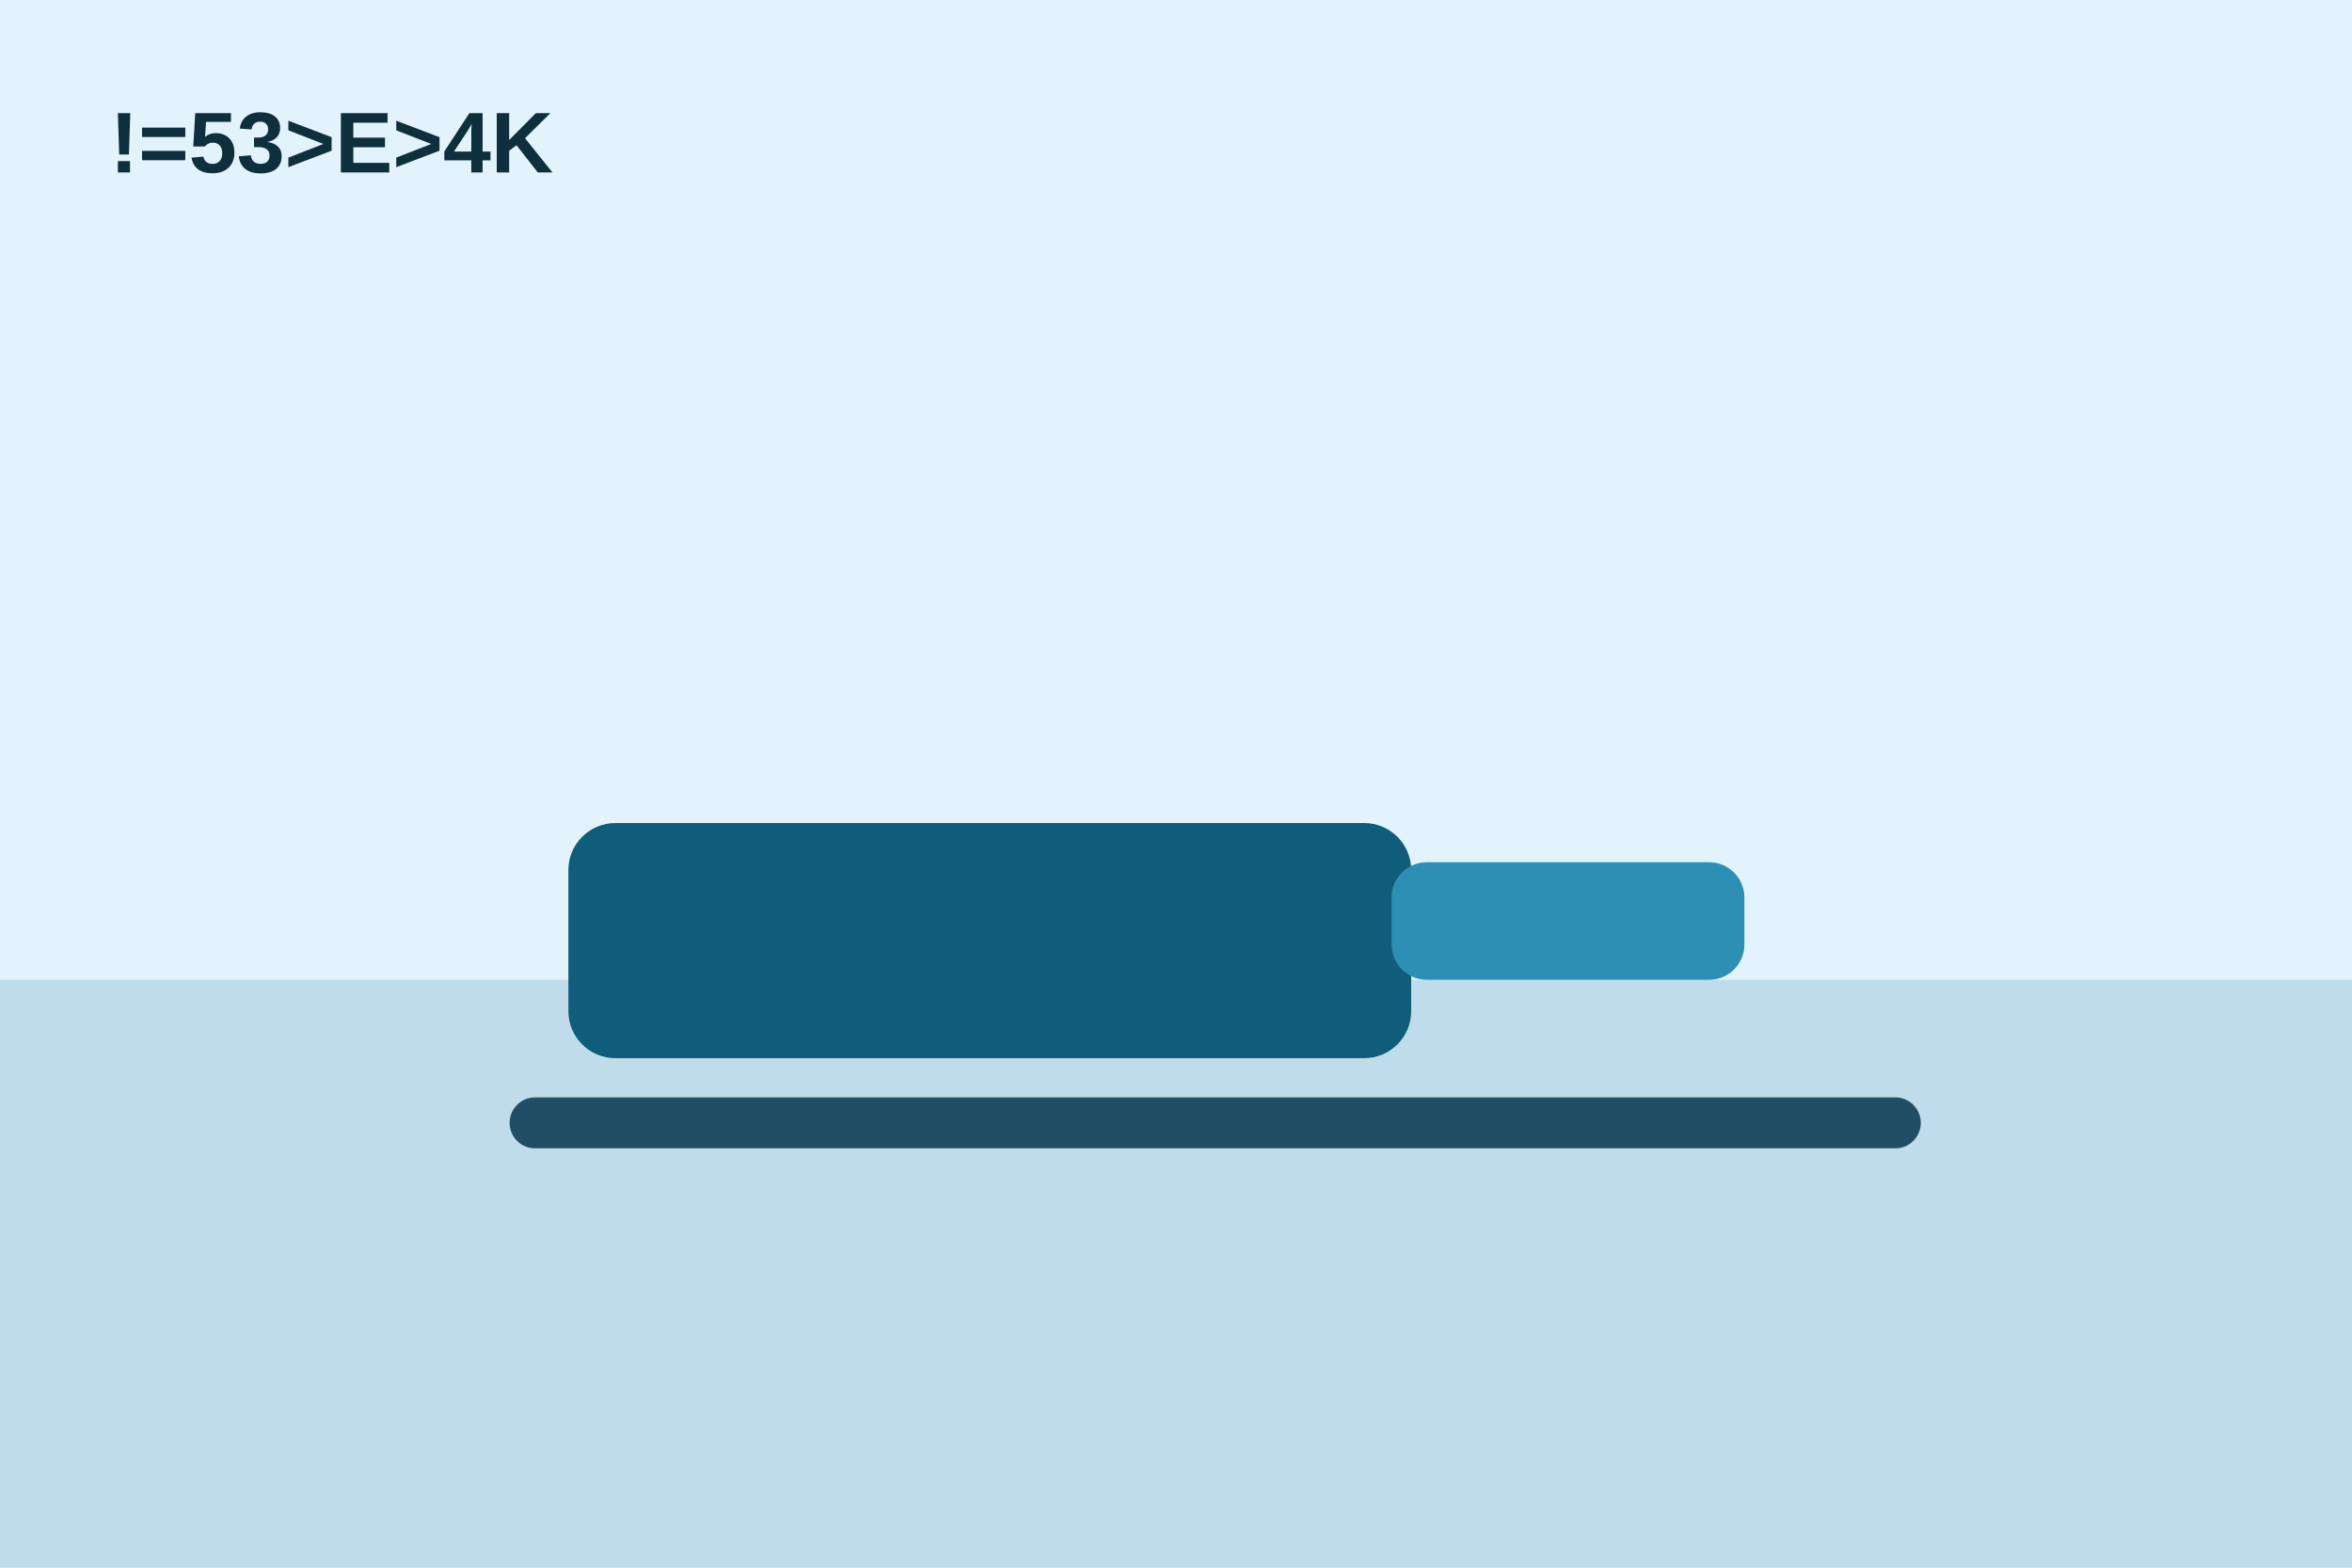
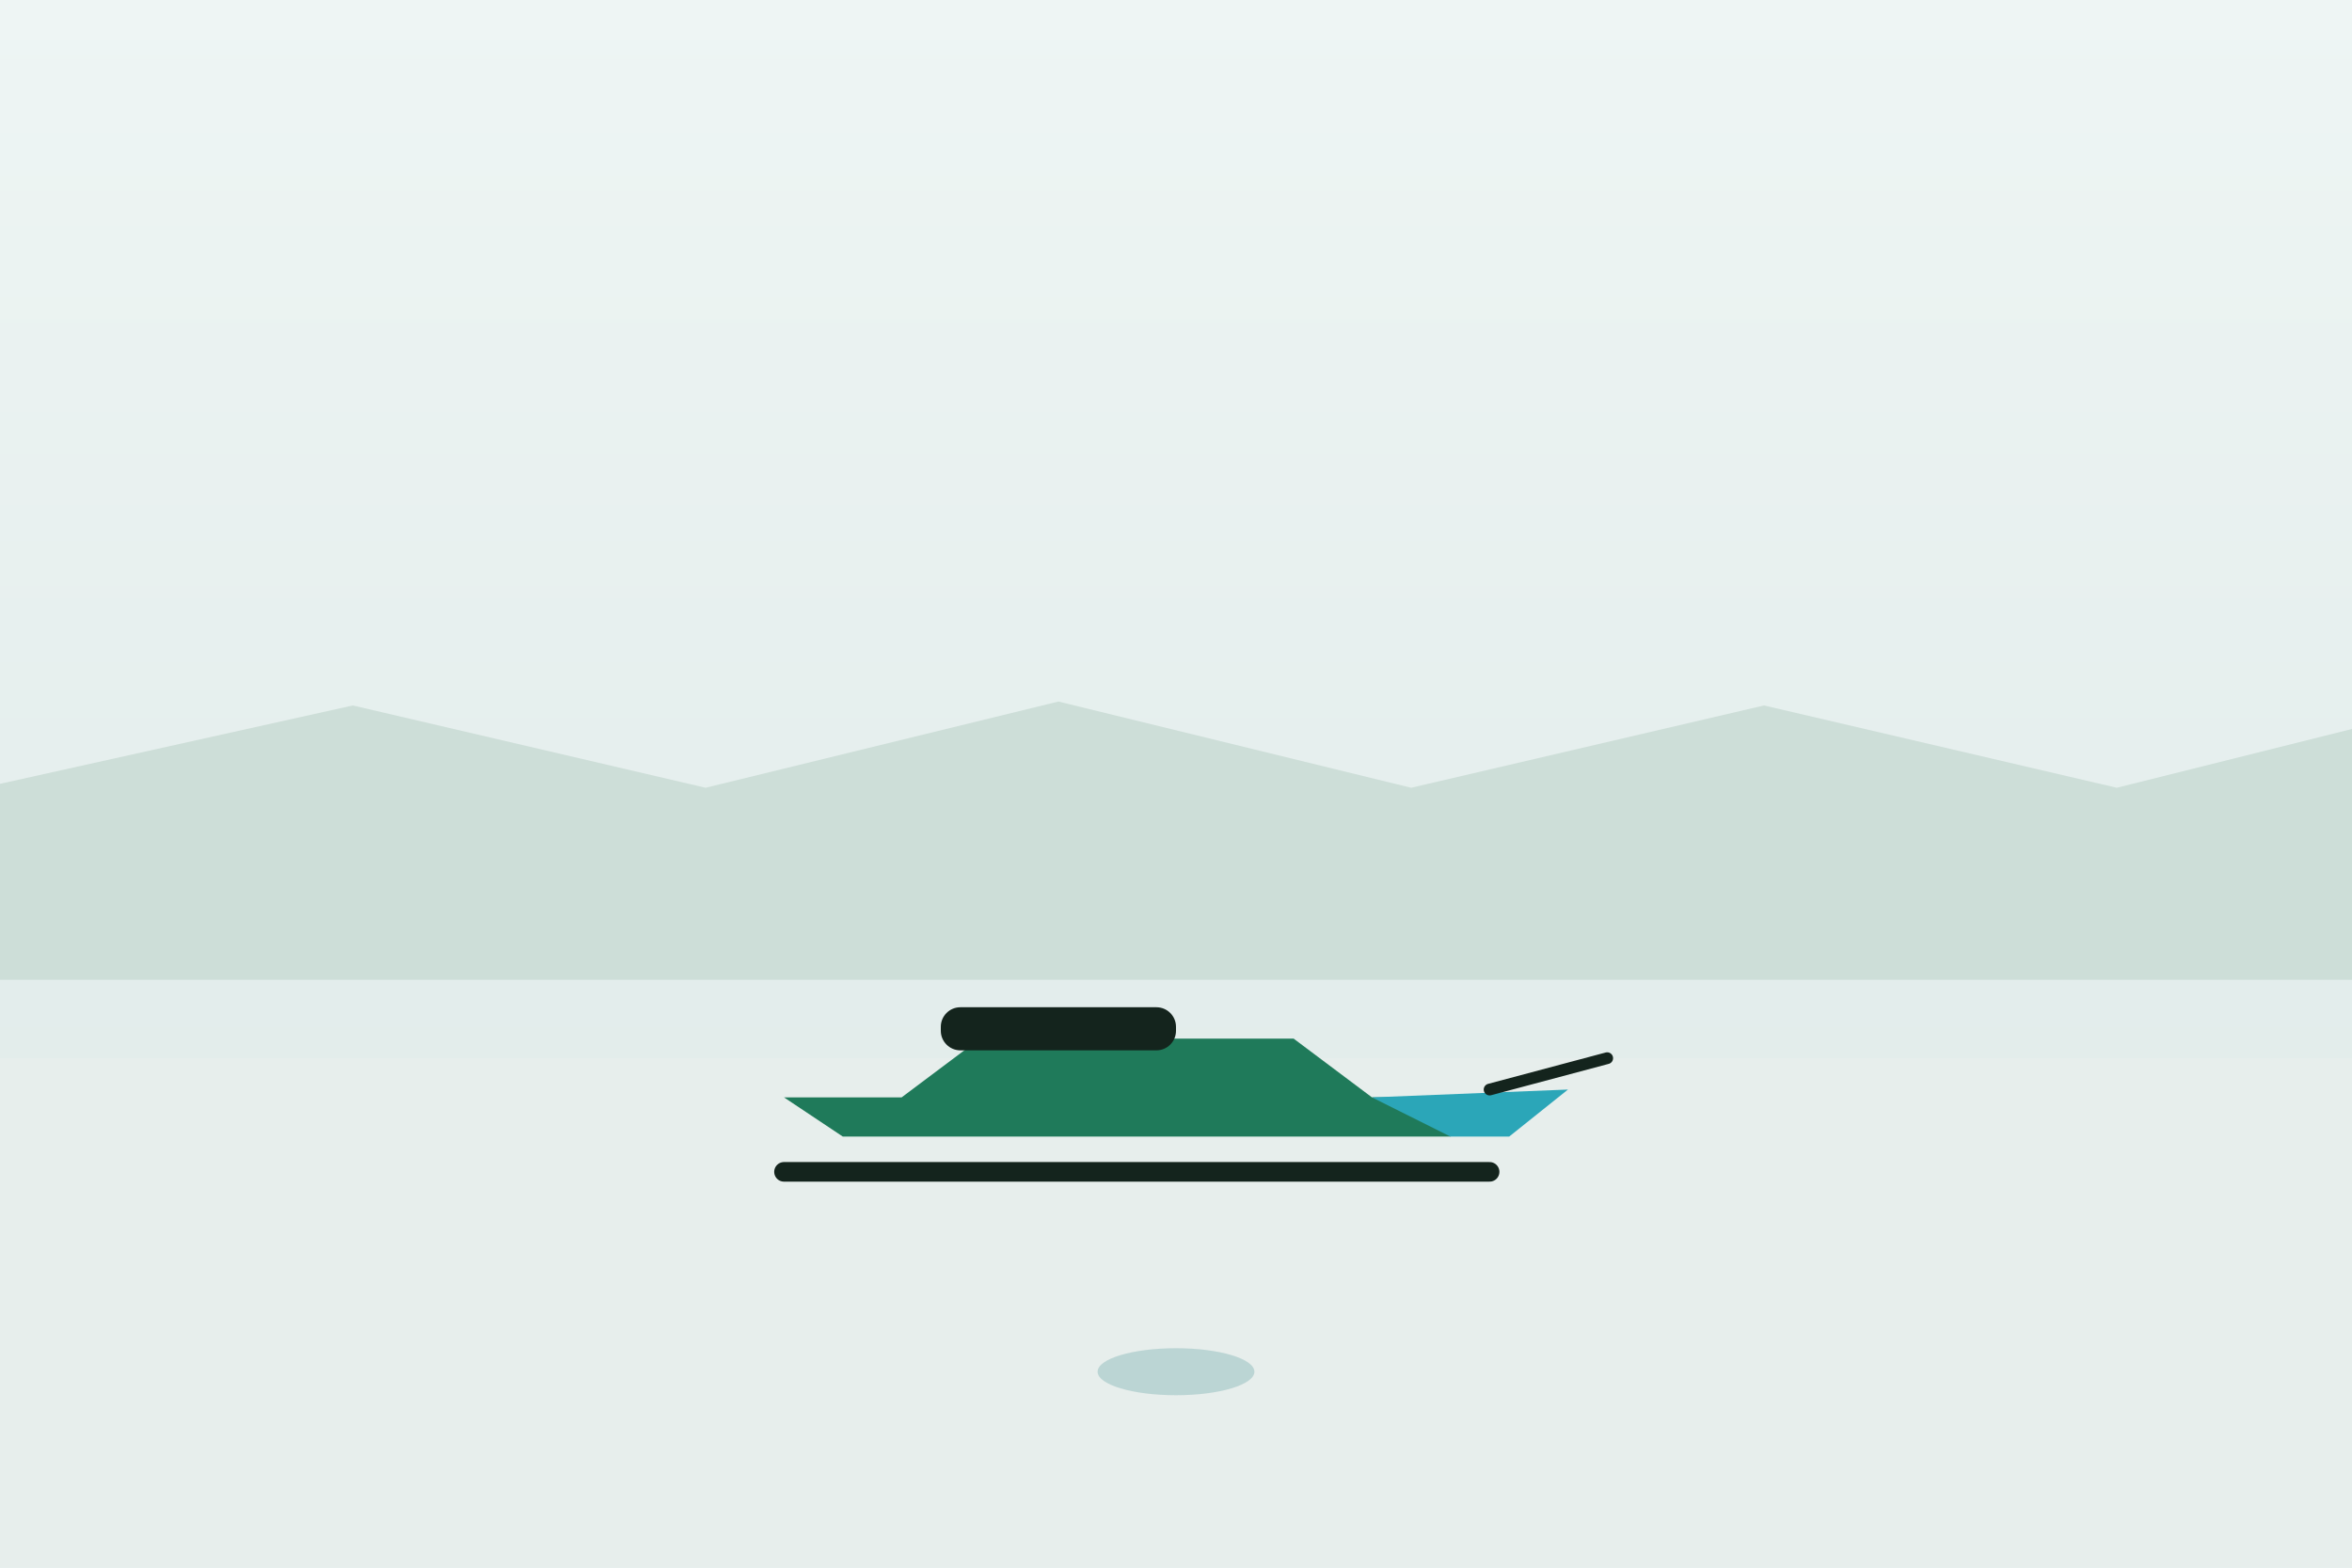
- <svg xmlns="http://www.w3.org/2000/svg" viewBox="0 0 1200 800">
-   <rect width="1200" height="800" fill="#e3f3fc" />
-   <rect y="500" width="1200" height="300" fill="#c0dceb" />
-   <rect x="290" y="420" width="430" height="120" rx="24" fill="#0f5d7a" />
-   <rect x="710" y="440" width="180" height="60" rx="18" fill="#2d8fb4" />
-   <rect x="260" y="560" width="720" height="26" rx="13" fill="#214e64" />
-   <text x="56" y="88" fill="#0e2f3c" font-family="Montserrat, Arial, sans-serif" font-size="44" font-weight="700">!=53&gt;E&gt;4K</text>
+ <svg xmlns="http://www.w3.org/2000/svg" viewBox="0 0 1200 800" preserveAspectRatio="xMidYMid slice">
+   <defs>
+     <linearGradient id="msky" x1="0" y1="0" x2="0" y2="1">
+       <stop offset="0" stop-color="#eef5f4" />
+       <stop offset="1" stop-color="#dde9e7" />
+     </linearGradient>
+   </defs>
+   <rect width="1200" height="800" fill="url(#msky)" />
+   <path d="M0 400 L180 360 L360 402 L540 358 L720 402 L900 360 L1080 402 L1200 372 L1200 500 L0 500 Z" fill="#cdded8" />
+   <rect y="540" width="1200" height="260" fill="#e7eeec" />
+   <g transform="translate(440 520)">
+     <path d="M-10 60 L300 60 L330 40 L260 40 L220 10 L60 10 L20 40 L-40 40 Z" fill="#1f7a5a" />
+     <path d="M260 40 L360 36 L330 60 L300 60 Z" fill="#2ba6b8" />
+     <rect x="40" y="-6" width="120" height="22" rx="10" fill="#14241d" />
+     <line x1="-40" y1="78" x2="320" y2="78" stroke="#14241d" stroke-width="10" stroke-linecap="round" />
+     <line x1="320" y1="36" x2="380" y2="20" stroke="#14241d" stroke-width="6" stroke-linecap="round" />
+   </g>
+   <ellipse cx="600" cy="700" rx="40" ry="12" fill="#9fc4c4" opacity="0.6" />
</svg>
